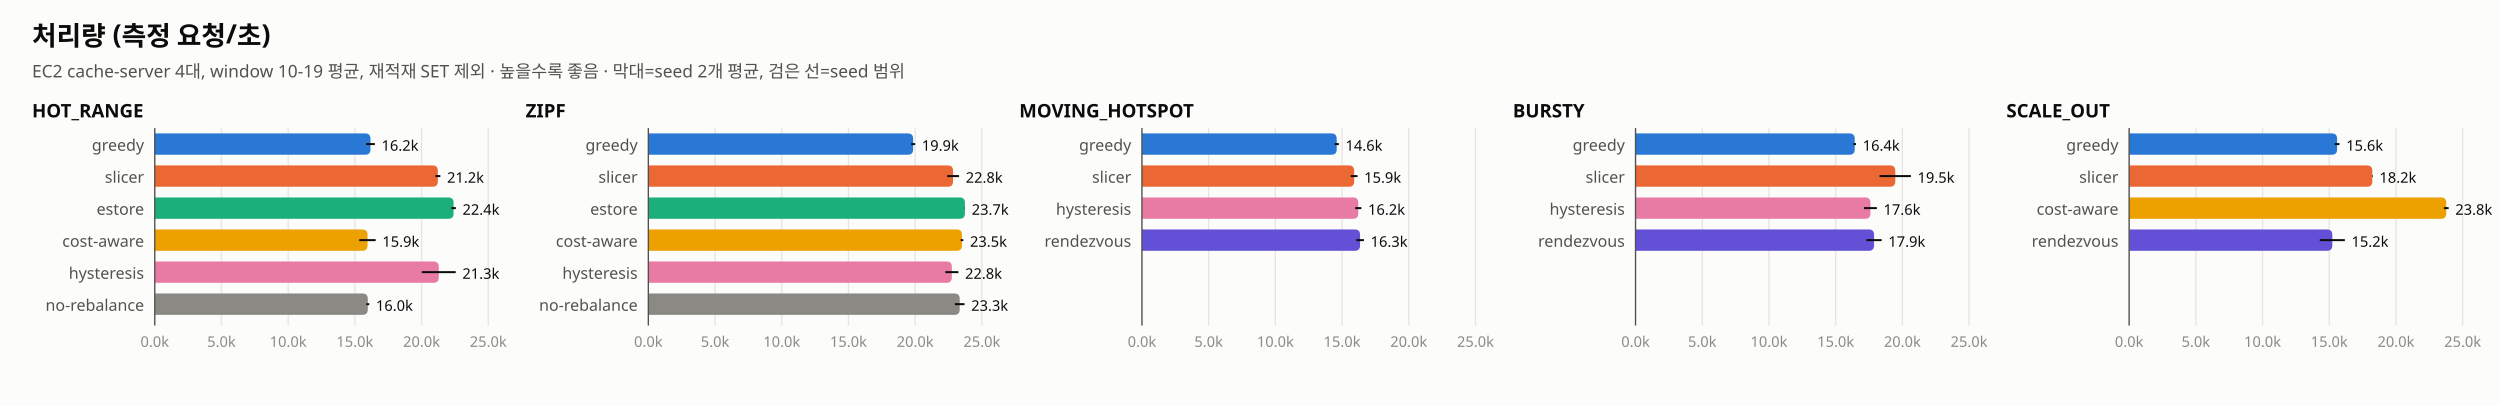
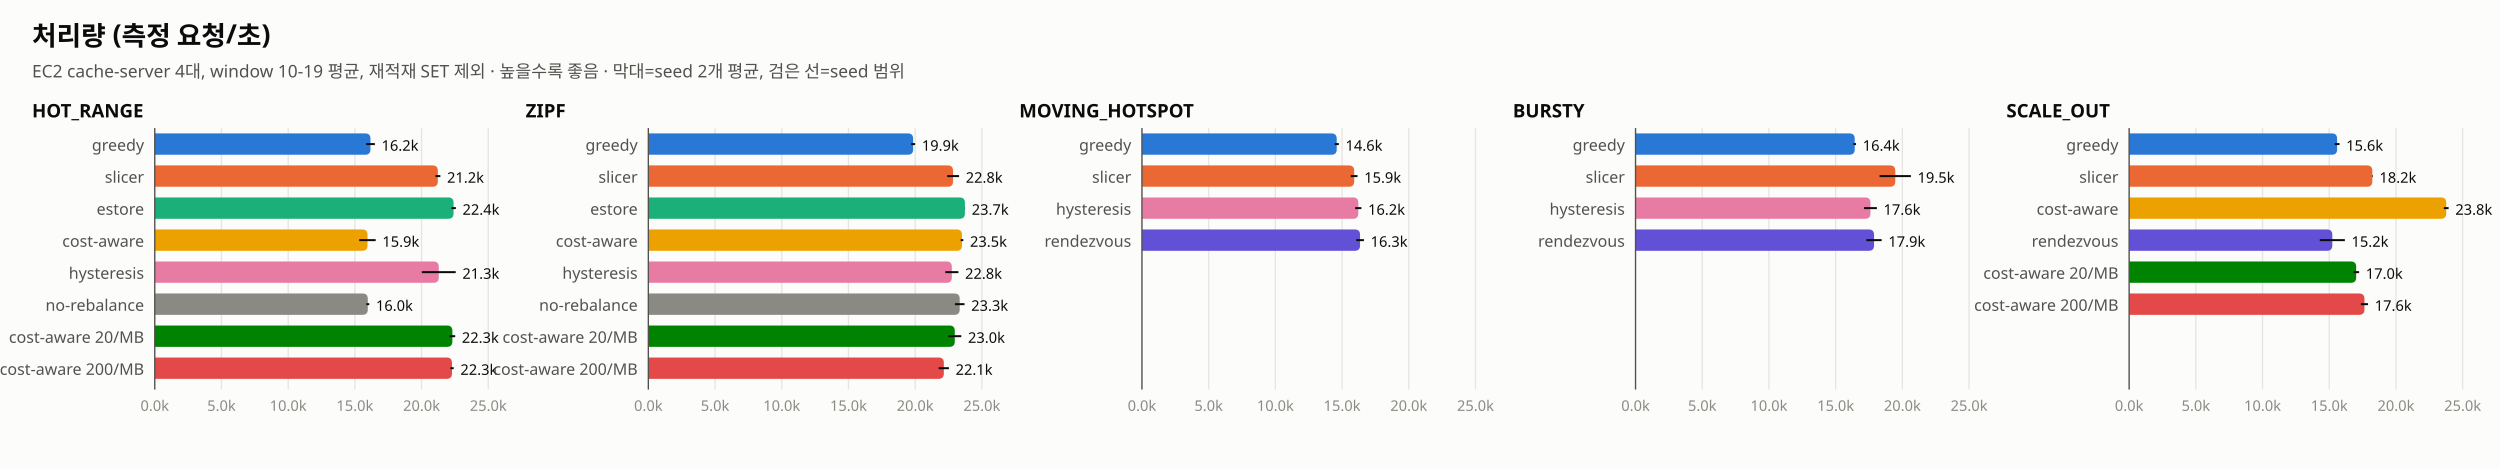
- <svg xmlns="http://www.w3.org/2000/svg" width="1874" height="304" viewBox="0 0 1874 304" font-family="Pretendard, 'Noto Sans KR', 'Malgun Gothic', 'Apple SD Gothic Neo', sans-serif">
+ <svg xmlns="http://www.w3.org/2000/svg" width="1874" height="352" viewBox="0 0 1874 352" font-family="Pretendard, 'Noto Sans KR', 'Malgun Gothic', 'Apple SD Gothic Neo', sans-serif">
  <rect width="100%" height="100%" fill="#fcfcfb" />
  <text x="24" y="34" font-size="20" font-weight="700" fill="#0b0b0b">처리량 (측정 요청/초)</text>
  <text x="24" y="58" font-size="13" fill="#52514e">EC2 cache-server 4대, window 10-19 평균, 재적재 SET 제외 · 높을수록 좋음 · 막대=seed 2개 평균, 검은 선=seed 범위</text>
  <text x="24.0" y="88.0" font-size="14" fill="#0b0b0b" text-anchor="start" font-weight="700">HOT_RANGE</text>
-   <line x1="116.0" y1="96.0" x2="116.0" y2="244.0" stroke="#e6e5e0" stroke-width="1" />
-   <text x="116.0" y="260.0" font-size="11" fill="#8a8984" text-anchor="middle" font-weight="400">0.0k</text>
-   <line x1="166.0" y1="96.0" x2="166.0" y2="244.0" stroke="#e6e5e0" stroke-width="1" />
-   <text x="166.0" y="260.0" font-size="11" fill="#8a8984" text-anchor="middle" font-weight="400">5.0k</text>
-   <line x1="216.0" y1="96.0" x2="216.0" y2="244.0" stroke="#e6e5e0" stroke-width="1" />
-   <text x="216.0" y="260.0" font-size="11" fill="#8a8984" text-anchor="middle" font-weight="400">10.0k</text>
-   <line x1="266.0" y1="96.0" x2="266.0" y2="244.0" stroke="#e6e5e0" stroke-width="1" />
-   <text x="266.0" y="260.0" font-size="11" fill="#8a8984" text-anchor="middle" font-weight="400">15.0k</text>
-   <line x1="316.0" y1="96.0" x2="316.0" y2="244.0" stroke="#e6e5e0" stroke-width="1" />
-   <text x="316.0" y="260.0" font-size="11" fill="#8a8984" text-anchor="middle" font-weight="400">20.0k</text>
-   <line x1="366.0" y1="96.0" x2="366.0" y2="244.0" stroke="#e6e5e0" stroke-width="1" />
-   <text x="366.0" y="260.0" font-size="11" fill="#8a8984" text-anchor="middle" font-weight="400">25.0k</text>
+   <line x1="116.0" y1="96.0" x2="116.0" y2="292.0" stroke="#e6e5e0" stroke-width="1" />
+   <text x="116.0" y="308.0" font-size="11" fill="#8a8984" text-anchor="middle" font-weight="400">0.0k</text>
+   <line x1="166.0" y1="96.0" x2="166.0" y2="292.0" stroke="#e6e5e0" stroke-width="1" />
+   <text x="166.0" y="308.0" font-size="11" fill="#8a8984" text-anchor="middle" font-weight="400">5.0k</text>
+   <line x1="216.0" y1="96.0" x2="216.0" y2="292.0" stroke="#e6e5e0" stroke-width="1" />
+   <text x="216.0" y="308.0" font-size="11" fill="#8a8984" text-anchor="middle" font-weight="400">10.0k</text>
+   <line x1="266.0" y1="96.0" x2="266.0" y2="292.0" stroke="#e6e5e0" stroke-width="1" />
+   <text x="266.0" y="308.0" font-size="11" fill="#8a8984" text-anchor="middle" font-weight="400">15.0k</text>
+   <line x1="316.0" y1="96.0" x2="316.0" y2="292.0" stroke="#e6e5e0" stroke-width="1" />
+   <text x="316.0" y="308.0" font-size="11" fill="#8a8984" text-anchor="middle" font-weight="400">20.0k</text>
+   <line x1="366.0" y1="96.0" x2="366.0" y2="292.0" stroke="#e6e5e0" stroke-width="1" />
+   <text x="366.0" y="308.0" font-size="11" fill="#8a8984" text-anchor="middle" font-weight="400">25.0k</text>
  <text x="108.0" y="113.0" font-size="12" fill="#52514e" text-anchor="end" font-weight="400">greedy</text>
  <path d="M116.0,100.0 H273.7 Q277.7,100.0 277.7,104.0 V112.0 Q277.7,116.0 273.7,116.0 H116.0 Z" fill="#2a78d6" />
  <line x1="274.5" y1="108.0" x2="281.0" y2="108.0" stroke="#0b0b0b" stroke-width="1.5" />
  <text x="286.0" y="113.0" font-size="11" fill="#0b0b0b" text-anchor="start" font-weight="400">16.2k</text>
  <text x="108.0" y="137.0" font-size="12" fill="#52514e" text-anchor="end" font-weight="400">slicer</text>
  <path d="M116.0,124.0 H324.2 Q328.2,124.0 328.2,128.0 V136.0 Q328.2,140.0 324.2,140.0 H116.0 Z" fill="#eb6834" />
  <line x1="326.4" y1="132.0" x2="330.1" y2="132.0" stroke="#0b0b0b" stroke-width="1.5" />
  <text x="335.1" y="137.0" font-size="11" fill="#0b0b0b" text-anchor="start" font-weight="400">21.2k</text>
  <text x="108.0" y="161.0" font-size="12" fill="#52514e" text-anchor="end" font-weight="400">estore</text>
  <path d="M116.0,148.0 H336.0 Q340.0,148.0 340.0,152.0 V160.0 Q340.0,164.0 336.0,164.0 H116.0 Z" fill="#1baf7a" />
  <line x1="338.4" y1="156.0" x2="341.7" y2="156.0" stroke="#0b0b0b" stroke-width="1.5" />
  <text x="346.7" y="161.0" font-size="11" fill="#0b0b0b" text-anchor="start" font-weight="400">22.4k</text>
  <text x="108.0" y="185.0" font-size="12" fill="#52514e" text-anchor="end" font-weight="400">cost-aware</text>
  <path d="M116.0,172.0 H271.5 Q275.5,172.0 275.5,176.0 V184.0 Q275.5,188.0 271.5,188.0 H116.0 Z" fill="#eda100" />
  <line x1="269.3" y1="180.0" x2="281.6" y2="180.0" stroke="#0b0b0b" stroke-width="1.5" />
  <text x="286.6" y="185.0" font-size="11" fill="#0b0b0b" text-anchor="start" font-weight="400">15.9k</text>
  <text x="108.0" y="209.0" font-size="12" fill="#52514e" text-anchor="end" font-weight="400">hysteresis</text>
  <path d="M116.0,196.0 H324.9 Q328.9,196.0 328.9,200.0 V208.0 Q328.9,212.0 324.9,212.0 H116.0 Z" fill="#e87ba4" />
  <line x1="316.2" y1="204.0" x2="341.6" y2="204.0" stroke="#0b0b0b" stroke-width="1.5" />
  <text x="346.6" y="209.0" font-size="11" fill="#0b0b0b" text-anchor="start" font-weight="400">21.3k</text>
  <text x="108.0" y="233.0" font-size="12" fill="#52514e" text-anchor="end" font-weight="400">no-rebalance</text>
  <path d="M116.0,220.0 H271.7 Q275.7,220.0 275.7,224.0 V232.0 Q275.7,236.0 271.7,236.0 H116.0 Z" fill="#8a8984" />
  <line x1="274.6" y1="228.0" x2="276.8" y2="228.0" stroke="#0b0b0b" stroke-width="1.5" />
  <text x="281.8" y="233.0" font-size="11" fill="#0b0b0b" text-anchor="start" font-weight="400">16.0k</text>
-   <line x1="116.0" y1="96.0" x2="116.0" y2="244.0" stroke="#52514e" stroke-width="1" />
+   <text x="108.0" y="257.0" font-size="12" fill="#52514e" text-anchor="end" font-weight="400">cost-aware 20/MB</text>
+   <path d="M116.0,244.0 H335.1 Q339.1,244.0 339.1,248.0 V256.0 Q339.1,260.0 335.1,260.0 H116.0 Z" fill="#008300" />
+   <line x1="337.0" y1="252.0" x2="341.2" y2="252.0" stroke="#0b0b0b" stroke-width="1.5" />
+   <text x="346.2" y="257.0" font-size="11" fill="#0b0b0b" text-anchor="start" font-weight="400">22.3k</text>
+   <text x="108.0" y="281.0" font-size="12" fill="#52514e" text-anchor="end" font-weight="400">cost-aware 200/MB</text>
+   <path d="M116.0,268.0 H334.8 Q338.8,268.0 338.8,272.0 V280.0 Q338.8,284.0 334.8,284.0 H116.0 Z" fill="#e34948" />
+   <line x1="337.6" y1="276.0" x2="340.1" y2="276.0" stroke="#0b0b0b" stroke-width="1.5" />
+   <text x="345.1" y="281.0" font-size="11" fill="#0b0b0b" text-anchor="start" font-weight="400">22.3k</text>
+   <line x1="116.0" y1="96.0" x2="116.0" y2="292.0" stroke="#52514e" stroke-width="1" />
  <text x="394.0" y="88.0" font-size="14" fill="#0b0b0b" text-anchor="start" font-weight="700">ZIPF</text>
-   <line x1="486.0" y1="96.0" x2="486.0" y2="244.0" stroke="#e6e5e0" stroke-width="1" />
-   <text x="486.0" y="260.0" font-size="11" fill="#8a8984" text-anchor="middle" font-weight="400">0.0k</text>
-   <line x1="536.0" y1="96.0" x2="536.0" y2="244.0" stroke="#e6e5e0" stroke-width="1" />
-   <text x="536.0" y="260.0" font-size="11" fill="#8a8984" text-anchor="middle" font-weight="400">5.0k</text>
-   <line x1="586.0" y1="96.0" x2="586.0" y2="244.0" stroke="#e6e5e0" stroke-width="1" />
-   <text x="586.0" y="260.0" font-size="11" fill="#8a8984" text-anchor="middle" font-weight="400">10.0k</text>
-   <line x1="636.0" y1="96.0" x2="636.0" y2="244.0" stroke="#e6e5e0" stroke-width="1" />
-   <text x="636.0" y="260.0" font-size="11" fill="#8a8984" text-anchor="middle" font-weight="400">15.0k</text>
-   <line x1="686.0" y1="96.0" x2="686.0" y2="244.0" stroke="#e6e5e0" stroke-width="1" />
-   <text x="686.0" y="260.0" font-size="11" fill="#8a8984" text-anchor="middle" font-weight="400">20.0k</text>
-   <line x1="736.0" y1="96.0" x2="736.0" y2="244.0" stroke="#e6e5e0" stroke-width="1" />
-   <text x="736.0" y="260.0" font-size="11" fill="#8a8984" text-anchor="middle" font-weight="400">25.0k</text>
+   <line x1="486.0" y1="96.0" x2="486.0" y2="292.0" stroke="#e6e5e0" stroke-width="1" />
+   <text x="486.0" y="308.0" font-size="11" fill="#8a8984" text-anchor="middle" font-weight="400">0.0k</text>
+   <line x1="536.0" y1="96.0" x2="536.0" y2="292.0" stroke="#e6e5e0" stroke-width="1" />
+   <text x="536.0" y="308.0" font-size="11" fill="#8a8984" text-anchor="middle" font-weight="400">5.0k</text>
+   <line x1="586.0" y1="96.0" x2="586.0" y2="292.0" stroke="#e6e5e0" stroke-width="1" />
+   <text x="586.0" y="308.0" font-size="11" fill="#8a8984" text-anchor="middle" font-weight="400">10.0k</text>
+   <line x1="636.0" y1="96.0" x2="636.0" y2="292.0" stroke="#e6e5e0" stroke-width="1" />
+   <text x="636.0" y="308.0" font-size="11" fill="#8a8984" text-anchor="middle" font-weight="400">15.0k</text>
+   <line x1="686.0" y1="96.0" x2="686.0" y2="292.0" stroke="#e6e5e0" stroke-width="1" />
+   <text x="686.0" y="308.0" font-size="11" fill="#8a8984" text-anchor="middle" font-weight="400">20.0k</text>
+   <line x1="736.0" y1="96.0" x2="736.0" y2="292.0" stroke="#e6e5e0" stroke-width="1" />
+   <text x="736.0" y="308.0" font-size="11" fill="#8a8984" text-anchor="middle" font-weight="400">25.0k</text>
  <text x="478.0" y="113.0" font-size="12" fill="#52514e" text-anchor="end" font-weight="400">greedy</text>
  <path d="M486.0,100.0 H680.5 Q684.5,100.0 684.5,104.0 V112.0 Q684.5,116.0 680.5,116.0 H486.0 Z" fill="#2a78d6" />
  <line x1="683.0" y1="108.0" x2="686.0" y2="108.0" stroke="#0b0b0b" stroke-width="1.5" />
  <text x="691.0" y="113.0" font-size="11" fill="#0b0b0b" text-anchor="start" font-weight="400">19.9k</text>
  <text x="478.0" y="137.0" font-size="12" fill="#52514e" text-anchor="end" font-weight="400">slicer</text>
  <path d="M486.0,124.0 H710.4 Q714.4,124.0 714.4,128.0 V136.0 Q714.4,140.0 710.4,140.0 H486.0 Z" fill="#eb6834" />
  <line x1="710.0" y1="132.0" x2="718.9" y2="132.0" stroke="#0b0b0b" stroke-width="1.5" />
  <text x="723.9" y="137.0" font-size="11" fill="#0b0b0b" text-anchor="start" font-weight="400">22.8k</text>
  <text x="478.0" y="161.0" font-size="12" fill="#52514e" text-anchor="end" font-weight="400">estore</text>
  <path d="M486.0,148.0 H719.3 Q723.3,148.0 723.3,152.0 V160.0 Q723.3,164.0 719.3,164.0 H486.0 Z" fill="#1baf7a" />
  <line x1="723.2" y1="156.0" x2="723.4" y2="156.0" stroke="#0b0b0b" stroke-width="1.5" />
  <text x="728.4" y="161.0" font-size="11" fill="#0b0b0b" text-anchor="start" font-weight="400">23.7k</text>
  <text x="478.0" y="185.0" font-size="12" fill="#52514e" text-anchor="end" font-weight="400">cost-aware</text>
  <path d="M486.0,172.0 H717.1 Q721.1,172.0 721.1,176.0 V184.0 Q721.1,188.0 717.1,188.0 H486.0 Z" fill="#eda100" />
  <line x1="720.1" y1="180.0" x2="722.1" y2="180.0" stroke="#0b0b0b" stroke-width="1.5" />
  <text x="727.1" y="185.0" font-size="11" fill="#0b0b0b" text-anchor="start" font-weight="400">23.5k</text>
  <text x="478.0" y="209.0" font-size="12" fill="#52514e" text-anchor="end" font-weight="400">hysteresis</text>
  <path d="M486.0,196.0 H709.5 Q713.5,196.0 713.5,200.0 V208.0 Q713.5,212.0 709.5,212.0 H486.0 Z" fill="#e87ba4" />
  <line x1="708.6" y1="204.0" x2="718.4" y2="204.0" stroke="#0b0b0b" stroke-width="1.5" />
  <text x="723.4" y="209.0" font-size="11" fill="#0b0b0b" text-anchor="start" font-weight="400">22.8k</text>
  <text x="478.0" y="233.0" font-size="12" fill="#52514e" text-anchor="end" font-weight="400">no-rebalance</text>
  <path d="M486.0,220.0 H715.4 Q719.4,220.0 719.4,224.0 V232.0 Q719.4,236.0 715.4,236.0 H486.0 Z" fill="#8a8984" />
  <line x1="715.8" y1="228.0" x2="723.0" y2="228.0" stroke="#0b0b0b" stroke-width="1.5" />
  <text x="728.0" y="233.0" font-size="11" fill="#0b0b0b" text-anchor="start" font-weight="400">23.3k</text>
-   <line x1="486.0" y1="96.0" x2="486.0" y2="244.0" stroke="#52514e" stroke-width="1" />
+   <text x="478.0" y="257.0" font-size="12" fill="#52514e" text-anchor="end" font-weight="400">cost-aware 20/MB</text>
+   <path d="M486.0,244.0 H711.7 Q715.7,244.0 715.7,248.0 V256.0 Q715.7,260.0 711.7,260.0 H486.0 Z" fill="#008300" />
+   <line x1="710.9" y1="252.0" x2="720.6" y2="252.0" stroke="#0b0b0b" stroke-width="1.5" />
+   <text x="725.6" y="257.0" font-size="11" fill="#0b0b0b" text-anchor="start" font-weight="400">23.0k</text>
+   <text x="478.0" y="281.0" font-size="12" fill="#52514e" text-anchor="end" font-weight="400">cost-aware 200/MB</text>
+   <path d="M486.0,268.0 H703.5 Q707.5,268.0 707.5,272.0 V280.0 Q707.5,284.0 703.5,284.0 H486.0 Z" fill="#e34948" />
+   <line x1="703.6" y1="276.0" x2="711.3" y2="276.0" stroke="#0b0b0b" stroke-width="1.5" />
+   <text x="716.3" y="281.0" font-size="11" fill="#0b0b0b" text-anchor="start" font-weight="400">22.1k</text>
+   <line x1="486.0" y1="96.0" x2="486.0" y2="292.0" stroke="#52514e" stroke-width="1" />
  <text x="764.0" y="88.0" font-size="14" fill="#0b0b0b" text-anchor="start" font-weight="700">MOVING_HOTSPOT</text>
-   <line x1="856.0" y1="96.0" x2="856.0" y2="244.0" stroke="#e6e5e0" stroke-width="1" />
-   <text x="856.0" y="260.0" font-size="11" fill="#8a8984" text-anchor="middle" font-weight="400">0.0k</text>
-   <line x1="906.0" y1="96.0" x2="906.0" y2="244.0" stroke="#e6e5e0" stroke-width="1" />
-   <text x="906.0" y="260.0" font-size="11" fill="#8a8984" text-anchor="middle" font-weight="400">5.0k</text>
-   <line x1="956.0" y1="96.0" x2="956.0" y2="244.0" stroke="#e6e5e0" stroke-width="1" />
-   <text x="956.0" y="260.0" font-size="11" fill="#8a8984" text-anchor="middle" font-weight="400">10.0k</text>
-   <line x1="1006.0" y1="96.0" x2="1006.0" y2="244.0" stroke="#e6e5e0" stroke-width="1" />
-   <text x="1006.0" y="260.0" font-size="11" fill="#8a8984" text-anchor="middle" font-weight="400">15.0k</text>
-   <line x1="1056.0" y1="96.0" x2="1056.0" y2="244.0" stroke="#e6e5e0" stroke-width="1" />
-   <text x="1056.0" y="260.0" font-size="11" fill="#8a8984" text-anchor="middle" font-weight="400">20.0k</text>
-   <line x1="1106.0" y1="96.0" x2="1106.0" y2="244.0" stroke="#e6e5e0" stroke-width="1" />
-   <text x="1106.0" y="260.0" font-size="11" fill="#8a8984" text-anchor="middle" font-weight="400">25.0k</text>
+   <line x1="856.0" y1="96.0" x2="856.0" y2="292.0" stroke="#e6e5e0" stroke-width="1" />
+   <text x="856.0" y="308.0" font-size="11" fill="#8a8984" text-anchor="middle" font-weight="400">0.0k</text>
+   <line x1="906.0" y1="96.0" x2="906.0" y2="292.0" stroke="#e6e5e0" stroke-width="1" />
+   <text x="906.0" y="308.0" font-size="11" fill="#8a8984" text-anchor="middle" font-weight="400">5.0k</text>
+   <line x1="956.0" y1="96.0" x2="956.0" y2="292.0" stroke="#e6e5e0" stroke-width="1" />
+   <text x="956.0" y="308.0" font-size="11" fill="#8a8984" text-anchor="middle" font-weight="400">10.0k</text>
+   <line x1="1006.0" y1="96.0" x2="1006.0" y2="292.0" stroke="#e6e5e0" stroke-width="1" />
+   <text x="1006.0" y="308.0" font-size="11" fill="#8a8984" text-anchor="middle" font-weight="400">15.0k</text>
+   <line x1="1056.0" y1="96.0" x2="1056.0" y2="292.0" stroke="#e6e5e0" stroke-width="1" />
+   <text x="1056.0" y="308.0" font-size="11" fill="#8a8984" text-anchor="middle" font-weight="400">20.0k</text>
+   <line x1="1106.0" y1="96.0" x2="1106.0" y2="292.0" stroke="#e6e5e0" stroke-width="1" />
+   <text x="1106.0" y="308.0" font-size="11" fill="#8a8984" text-anchor="middle" font-weight="400">25.0k</text>
  <text x="848.0" y="113.0" font-size="12" fill="#52514e" text-anchor="end" font-weight="400">greedy</text>
  <path d="M856.0,100.0 H998.0 Q1002.0,100.0 1002.0,104.0 V112.0 Q1002.0,116.0 998.0,116.0 H856.0 Z" fill="#2a78d6" />
  <line x1="1000.5" y1="108.0" x2="1003.6" y2="108.0" stroke="#0b0b0b" stroke-width="1.5" />
  <text x="1008.6" y="113.0" font-size="11" fill="#0b0b0b" text-anchor="start" font-weight="400">14.6k</text>
  <text x="848.0" y="137.0" font-size="12" fill="#52514e" text-anchor="end" font-weight="400">slicer</text>
  <path d="M856.0,124.0 H1011.1 Q1015.1,124.0 1015.1,128.0 V136.0 Q1015.1,140.0 1011.1,140.0 H856.0 Z" fill="#eb6834" />
  <line x1="1012.5" y1="132.0" x2="1017.6" y2="132.0" stroke="#0b0b0b" stroke-width="1.5" />
  <text x="1022.6" y="137.0" font-size="11" fill="#0b0b0b" text-anchor="start" font-weight="400">15.9k</text>
  <text x="848.0" y="161.0" font-size="12" fill="#52514e" text-anchor="end" font-weight="400">hysteresis</text>
  <path d="M856.0,148.0 H1014.2 Q1018.2,148.0 1018.2,152.0 V160.0 Q1018.2,164.0 1014.2,164.0 H856.0 Z" fill="#e87ba4" />
  <line x1="1015.8" y1="156.0" x2="1020.5" y2="156.0" stroke="#0b0b0b" stroke-width="1.5" />
  <text x="1025.5" y="161.0" font-size="11" fill="#0b0b0b" text-anchor="start" font-weight="400">16.2k</text>
  <text x="848.0" y="185.0" font-size="12" fill="#52514e" text-anchor="end" font-weight="400">rendezvous</text>
  <path d="M856.0,172.0 H1015.5 Q1019.5,172.0 1019.5,176.0 V184.0 Q1019.5,188.0 1015.5,188.0 H856.0 Z" fill="#6250d6" />
  <line x1="1016.6" y1="180.0" x2="1022.4" y2="180.0" stroke="#0b0b0b" stroke-width="1.5" />
  <text x="1027.4" y="185.0" font-size="11" fill="#0b0b0b" text-anchor="start" font-weight="400">16.3k</text>
-   <line x1="856.0" y1="96.0" x2="856.0" y2="244.0" stroke="#52514e" stroke-width="1" />
+   <line x1="856.0" y1="96.0" x2="856.0" y2="292.0" stroke="#52514e" stroke-width="1" />
  <text x="1134.0" y="88.0" font-size="14" fill="#0b0b0b" text-anchor="start" font-weight="700">BURSTY</text>
-   <line x1="1226.0" y1="96.0" x2="1226.0" y2="244.0" stroke="#e6e5e0" stroke-width="1" />
-   <text x="1226.0" y="260.0" font-size="11" fill="#8a8984" text-anchor="middle" font-weight="400">0.0k</text>
-   <line x1="1276.0" y1="96.0" x2="1276.0" y2="244.0" stroke="#e6e5e0" stroke-width="1" />
-   <text x="1276.0" y="260.0" font-size="11" fill="#8a8984" text-anchor="middle" font-weight="400">5.0k</text>
-   <line x1="1326.0" y1="96.0" x2="1326.0" y2="244.0" stroke="#e6e5e0" stroke-width="1" />
-   <text x="1326.0" y="260.0" font-size="11" fill="#8a8984" text-anchor="middle" font-weight="400">10.0k</text>
-   <line x1="1376.0" y1="96.0" x2="1376.0" y2="244.0" stroke="#e6e5e0" stroke-width="1" />
-   <text x="1376.0" y="260.0" font-size="11" fill="#8a8984" text-anchor="middle" font-weight="400">15.0k</text>
-   <line x1="1426.0" y1="96.0" x2="1426.0" y2="244.0" stroke="#e6e5e0" stroke-width="1" />
-   <text x="1426.0" y="260.0" font-size="11" fill="#8a8984" text-anchor="middle" font-weight="400">20.0k</text>
-   <line x1="1476.0" y1="96.0" x2="1476.0" y2="244.0" stroke="#e6e5e0" stroke-width="1" />
-   <text x="1476.0" y="260.0" font-size="11" fill="#8a8984" text-anchor="middle" font-weight="400">25.0k</text>
+   <line x1="1226.0" y1="96.0" x2="1226.0" y2="292.0" stroke="#e6e5e0" stroke-width="1" />
+   <text x="1226.0" y="308.0" font-size="11" fill="#8a8984" text-anchor="middle" font-weight="400">0.0k</text>
+   <line x1="1276.0" y1="96.0" x2="1276.0" y2="292.0" stroke="#e6e5e0" stroke-width="1" />
+   <text x="1276.0" y="308.0" font-size="11" fill="#8a8984" text-anchor="middle" font-weight="400">5.0k</text>
+   <line x1="1326.0" y1="96.0" x2="1326.0" y2="292.0" stroke="#e6e5e0" stroke-width="1" />
+   <text x="1326.0" y="308.0" font-size="11" fill="#8a8984" text-anchor="middle" font-weight="400">10.0k</text>
+   <line x1="1376.0" y1="96.0" x2="1376.0" y2="292.0" stroke="#e6e5e0" stroke-width="1" />
+   <text x="1376.0" y="308.0" font-size="11" fill="#8a8984" text-anchor="middle" font-weight="400">15.0k</text>
+   <line x1="1426.0" y1="96.0" x2="1426.0" y2="292.0" stroke="#e6e5e0" stroke-width="1" />
+   <text x="1426.0" y="308.0" font-size="11" fill="#8a8984" text-anchor="middle" font-weight="400">20.0k</text>
+   <line x1="1476.0" y1="96.0" x2="1476.0" y2="292.0" stroke="#e6e5e0" stroke-width="1" />
+   <text x="1476.0" y="308.0" font-size="11" fill="#8a8984" text-anchor="middle" font-weight="400">25.0k</text>
  <text x="1218.0" y="113.0" font-size="12" fill="#52514e" text-anchor="end" font-weight="400">greedy</text>
  <path d="M1226.0,100.0 H1386.3 Q1390.3,100.0 1390.3,104.0 V112.0 Q1390.3,116.0 1386.3,116.0 H1226.0 Z" fill="#2a78d6" />
  <line x1="1389.3" y1="108.0" x2="1391.3" y2="108.0" stroke="#0b0b0b" stroke-width="1.5" />
  <text x="1396.3" y="113.0" font-size="11" fill="#0b0b0b" text-anchor="start" font-weight="400">16.4k</text>
  <text x="1218.0" y="137.0" font-size="12" fill="#52514e" text-anchor="end" font-weight="400">slicer</text>
  <path d="M1226.0,124.0 H1416.7 Q1420.7,124.0 1420.7,128.0 V136.0 Q1420.7,140.0 1416.7,140.0 H1226.0 Z" fill="#eb6834" />
  <line x1="1408.9" y1="132.0" x2="1432.4" y2="132.0" stroke="#0b0b0b" stroke-width="1.5" />
  <text x="1437.4" y="137.0" font-size="11" fill="#0b0b0b" text-anchor="start" font-weight="400">19.5k</text>
  <text x="1218.0" y="161.0" font-size="12" fill="#52514e" text-anchor="end" font-weight="400">hysteresis</text>
  <path d="M1226.0,148.0 H1398.1 Q1402.1,148.0 1402.1,152.0 V160.0 Q1402.1,164.0 1398.1,164.0 H1226.0 Z" fill="#e87ba4" />
  <line x1="1397.2" y1="156.0" x2="1406.9" y2="156.0" stroke="#0b0b0b" stroke-width="1.5" />
  <text x="1411.9" y="161.0" font-size="11" fill="#0b0b0b" text-anchor="start" font-weight="400">17.6k</text>
  <text x="1218.0" y="185.0" font-size="12" fill="#52514e" text-anchor="end" font-weight="400">rendezvous</text>
  <path d="M1226.0,172.0 H1400.8 Q1404.8,172.0 1404.8,176.0 V184.0 Q1404.8,188.0 1400.8,188.0 H1226.0 Z" fill="#6250d6" />
  <line x1="1399.0" y1="180.0" x2="1410.5" y2="180.0" stroke="#0b0b0b" stroke-width="1.5" />
  <text x="1415.5" y="185.0" font-size="11" fill="#0b0b0b" text-anchor="start" font-weight="400">17.9k</text>
-   <line x1="1226.0" y1="96.0" x2="1226.0" y2="244.0" stroke="#52514e" stroke-width="1" />
+   <line x1="1226.0" y1="96.0" x2="1226.0" y2="292.0" stroke="#52514e" stroke-width="1" />
  <text x="1504.0" y="88.0" font-size="14" fill="#0b0b0b" text-anchor="start" font-weight="700">SCALE_OUT</text>
-   <line x1="1596.0" y1="96.0" x2="1596.0" y2="244.0" stroke="#e6e5e0" stroke-width="1" />
-   <text x="1596.0" y="260.0" font-size="11" fill="#8a8984" text-anchor="middle" font-weight="400">0.0k</text>
-   <line x1="1646.0" y1="96.0" x2="1646.0" y2="244.0" stroke="#e6e5e0" stroke-width="1" />
-   <text x="1646.0" y="260.0" font-size="11" fill="#8a8984" text-anchor="middle" font-weight="400">5.0k</text>
-   <line x1="1696.0" y1="96.0" x2="1696.0" y2="244.0" stroke="#e6e5e0" stroke-width="1" />
-   <text x="1696.0" y="260.0" font-size="11" fill="#8a8984" text-anchor="middle" font-weight="400">10.0k</text>
-   <line x1="1746.0" y1="96.0" x2="1746.0" y2="244.0" stroke="#e6e5e0" stroke-width="1" />
-   <text x="1746.0" y="260.0" font-size="11" fill="#8a8984" text-anchor="middle" font-weight="400">15.0k</text>
-   <line x1="1796.0" y1="96.0" x2="1796.0" y2="244.0" stroke="#e6e5e0" stroke-width="1" />
-   <text x="1796.0" y="260.0" font-size="11" fill="#8a8984" text-anchor="middle" font-weight="400">20.0k</text>
-   <line x1="1846.0" y1="96.0" x2="1846.0" y2="244.0" stroke="#e6e5e0" stroke-width="1" />
-   <text x="1846.0" y="260.0" font-size="11" fill="#8a8984" text-anchor="middle" font-weight="400">25.0k</text>
+   <line x1="1596.0" y1="96.0" x2="1596.0" y2="292.0" stroke="#e6e5e0" stroke-width="1" />
+   <text x="1596.0" y="308.0" font-size="11" fill="#8a8984" text-anchor="middle" font-weight="400">0.0k</text>
+   <line x1="1646.0" y1="96.0" x2="1646.0" y2="292.0" stroke="#e6e5e0" stroke-width="1" />
+   <text x="1646.0" y="308.0" font-size="11" fill="#8a8984" text-anchor="middle" font-weight="400">5.0k</text>
+   <line x1="1696.0" y1="96.0" x2="1696.0" y2="292.0" stroke="#e6e5e0" stroke-width="1" />
+   <text x="1696.0" y="308.0" font-size="11" fill="#8a8984" text-anchor="middle" font-weight="400">10.0k</text>
+   <line x1="1746.0" y1="96.0" x2="1746.0" y2="292.0" stroke="#e6e5e0" stroke-width="1" />
+   <text x="1746.0" y="308.0" font-size="11" fill="#8a8984" text-anchor="middle" font-weight="400">15.0k</text>
+   <line x1="1796.0" y1="96.0" x2="1796.0" y2="292.0" stroke="#e6e5e0" stroke-width="1" />
+   <text x="1796.0" y="308.0" font-size="11" fill="#8a8984" text-anchor="middle" font-weight="400">20.0k</text>
+   <line x1="1846.0" y1="96.0" x2="1846.0" y2="292.0" stroke="#e6e5e0" stroke-width="1" />
+   <text x="1846.0" y="308.0" font-size="11" fill="#8a8984" text-anchor="middle" font-weight="400">25.0k</text>
  <text x="1588.0" y="113.0" font-size="12" fill="#52514e" text-anchor="end" font-weight="400">greedy</text>
  <path d="M1596.0,100.0 H1747.9 Q1751.9,100.0 1751.9,104.0 V112.0 Q1751.9,116.0 1747.9,116.0 H1596.0 Z" fill="#2a78d6" />
  <line x1="1750.1" y1="108.0" x2="1753.7" y2="108.0" stroke="#0b0b0b" stroke-width="1.5" />
  <text x="1758.7" y="113.0" font-size="11" fill="#0b0b0b" text-anchor="start" font-weight="400">15.6k</text>
  <text x="1588.0" y="137.0" font-size="12" fill="#52514e" text-anchor="end" font-weight="400">slicer</text>
  <path d="M1596.0,124.0 H1774.3 Q1778.3,124.0 1778.3,128.0 V136.0 Q1778.3,140.0 1774.3,140.0 H1596.0 Z" fill="#eb6834" />
  <line x1="1778.1" y1="132.0" x2="1778.6" y2="132.0" stroke="#0b0b0b" stroke-width="1.5" />
  <text x="1783.6" y="137.0" font-size="11" fill="#0b0b0b" text-anchor="start" font-weight="400">18.2k</text>
  <text x="1588.0" y="161.0" font-size="12" fill="#52514e" text-anchor="end" font-weight="400">cost-aware</text>
  <path d="M1596.0,148.0 H1829.7 Q1833.7,148.0 1833.7,152.0 V160.0 Q1833.7,164.0 1829.7,164.0 H1596.0 Z" fill="#eda100" />
  <line x1="1831.9" y1="156.0" x2="1835.5" y2="156.0" stroke="#0b0b0b" stroke-width="1.5" />
  <text x="1840.5" y="161.0" font-size="11" fill="#0b0b0b" text-anchor="start" font-weight="400">23.8k</text>
  <text x="1588.0" y="185.0" font-size="12" fill="#52514e" text-anchor="end" font-weight="400">rendezvous</text>
  <path d="M1596.0,172.0 H1744.3 Q1748.3,172.0 1748.3,176.0 V184.0 Q1748.3,188.0 1744.3,188.0 H1596.0 Z" fill="#6250d6" />
  <line x1="1738.9" y1="180.0" x2="1757.7" y2="180.0" stroke="#0b0b0b" stroke-width="1.5" />
  <text x="1762.7" y="185.0" font-size="11" fill="#0b0b0b" text-anchor="start" font-weight="400">15.2k</text>
-   <line x1="1596.0" y1="96.0" x2="1596.0" y2="244.0" stroke="#52514e" stroke-width="1" />
+   <text x="1588.0" y="209.0" font-size="12" fill="#52514e" text-anchor="end" font-weight="400">cost-aware 20/MB</text>
+   <path d="M1596.0,196.0 H1762.2 Q1766.2,196.0 1766.2,200.0 V208.0 Q1766.2,212.0 1762.2,212.0 H1596.0 Z" fill="#008300" />
+   <line x1="1764.1" y1="204.0" x2="1768.4" y2="204.0" stroke="#0b0b0b" stroke-width="1.5" />
+   <text x="1773.4" y="209.0" font-size="11" fill="#0b0b0b" text-anchor="start" font-weight="400">17.0k</text>
+   <text x="1588.0" y="233.0" font-size="12" fill="#52514e" text-anchor="end" font-weight="400">cost-aware 200/MB</text>
+   <path d="M1596.0,220.0 H1768.4 Q1772.4,220.0 1772.4,224.0 V232.0 Q1772.4,236.0 1768.4,236.0 H1596.0 Z" fill="#e34948" />
+   <line x1="1769.7" y1="228.0" x2="1775.1" y2="228.0" stroke="#0b0b0b" stroke-width="1.5" />
+   <text x="1780.1" y="233.0" font-size="11" fill="#0b0b0b" text-anchor="start" font-weight="400">17.6k</text>
+   <line x1="1596.0" y1="96.0" x2="1596.0" y2="292.0" stroke="#52514e" stroke-width="1" />
</svg>
